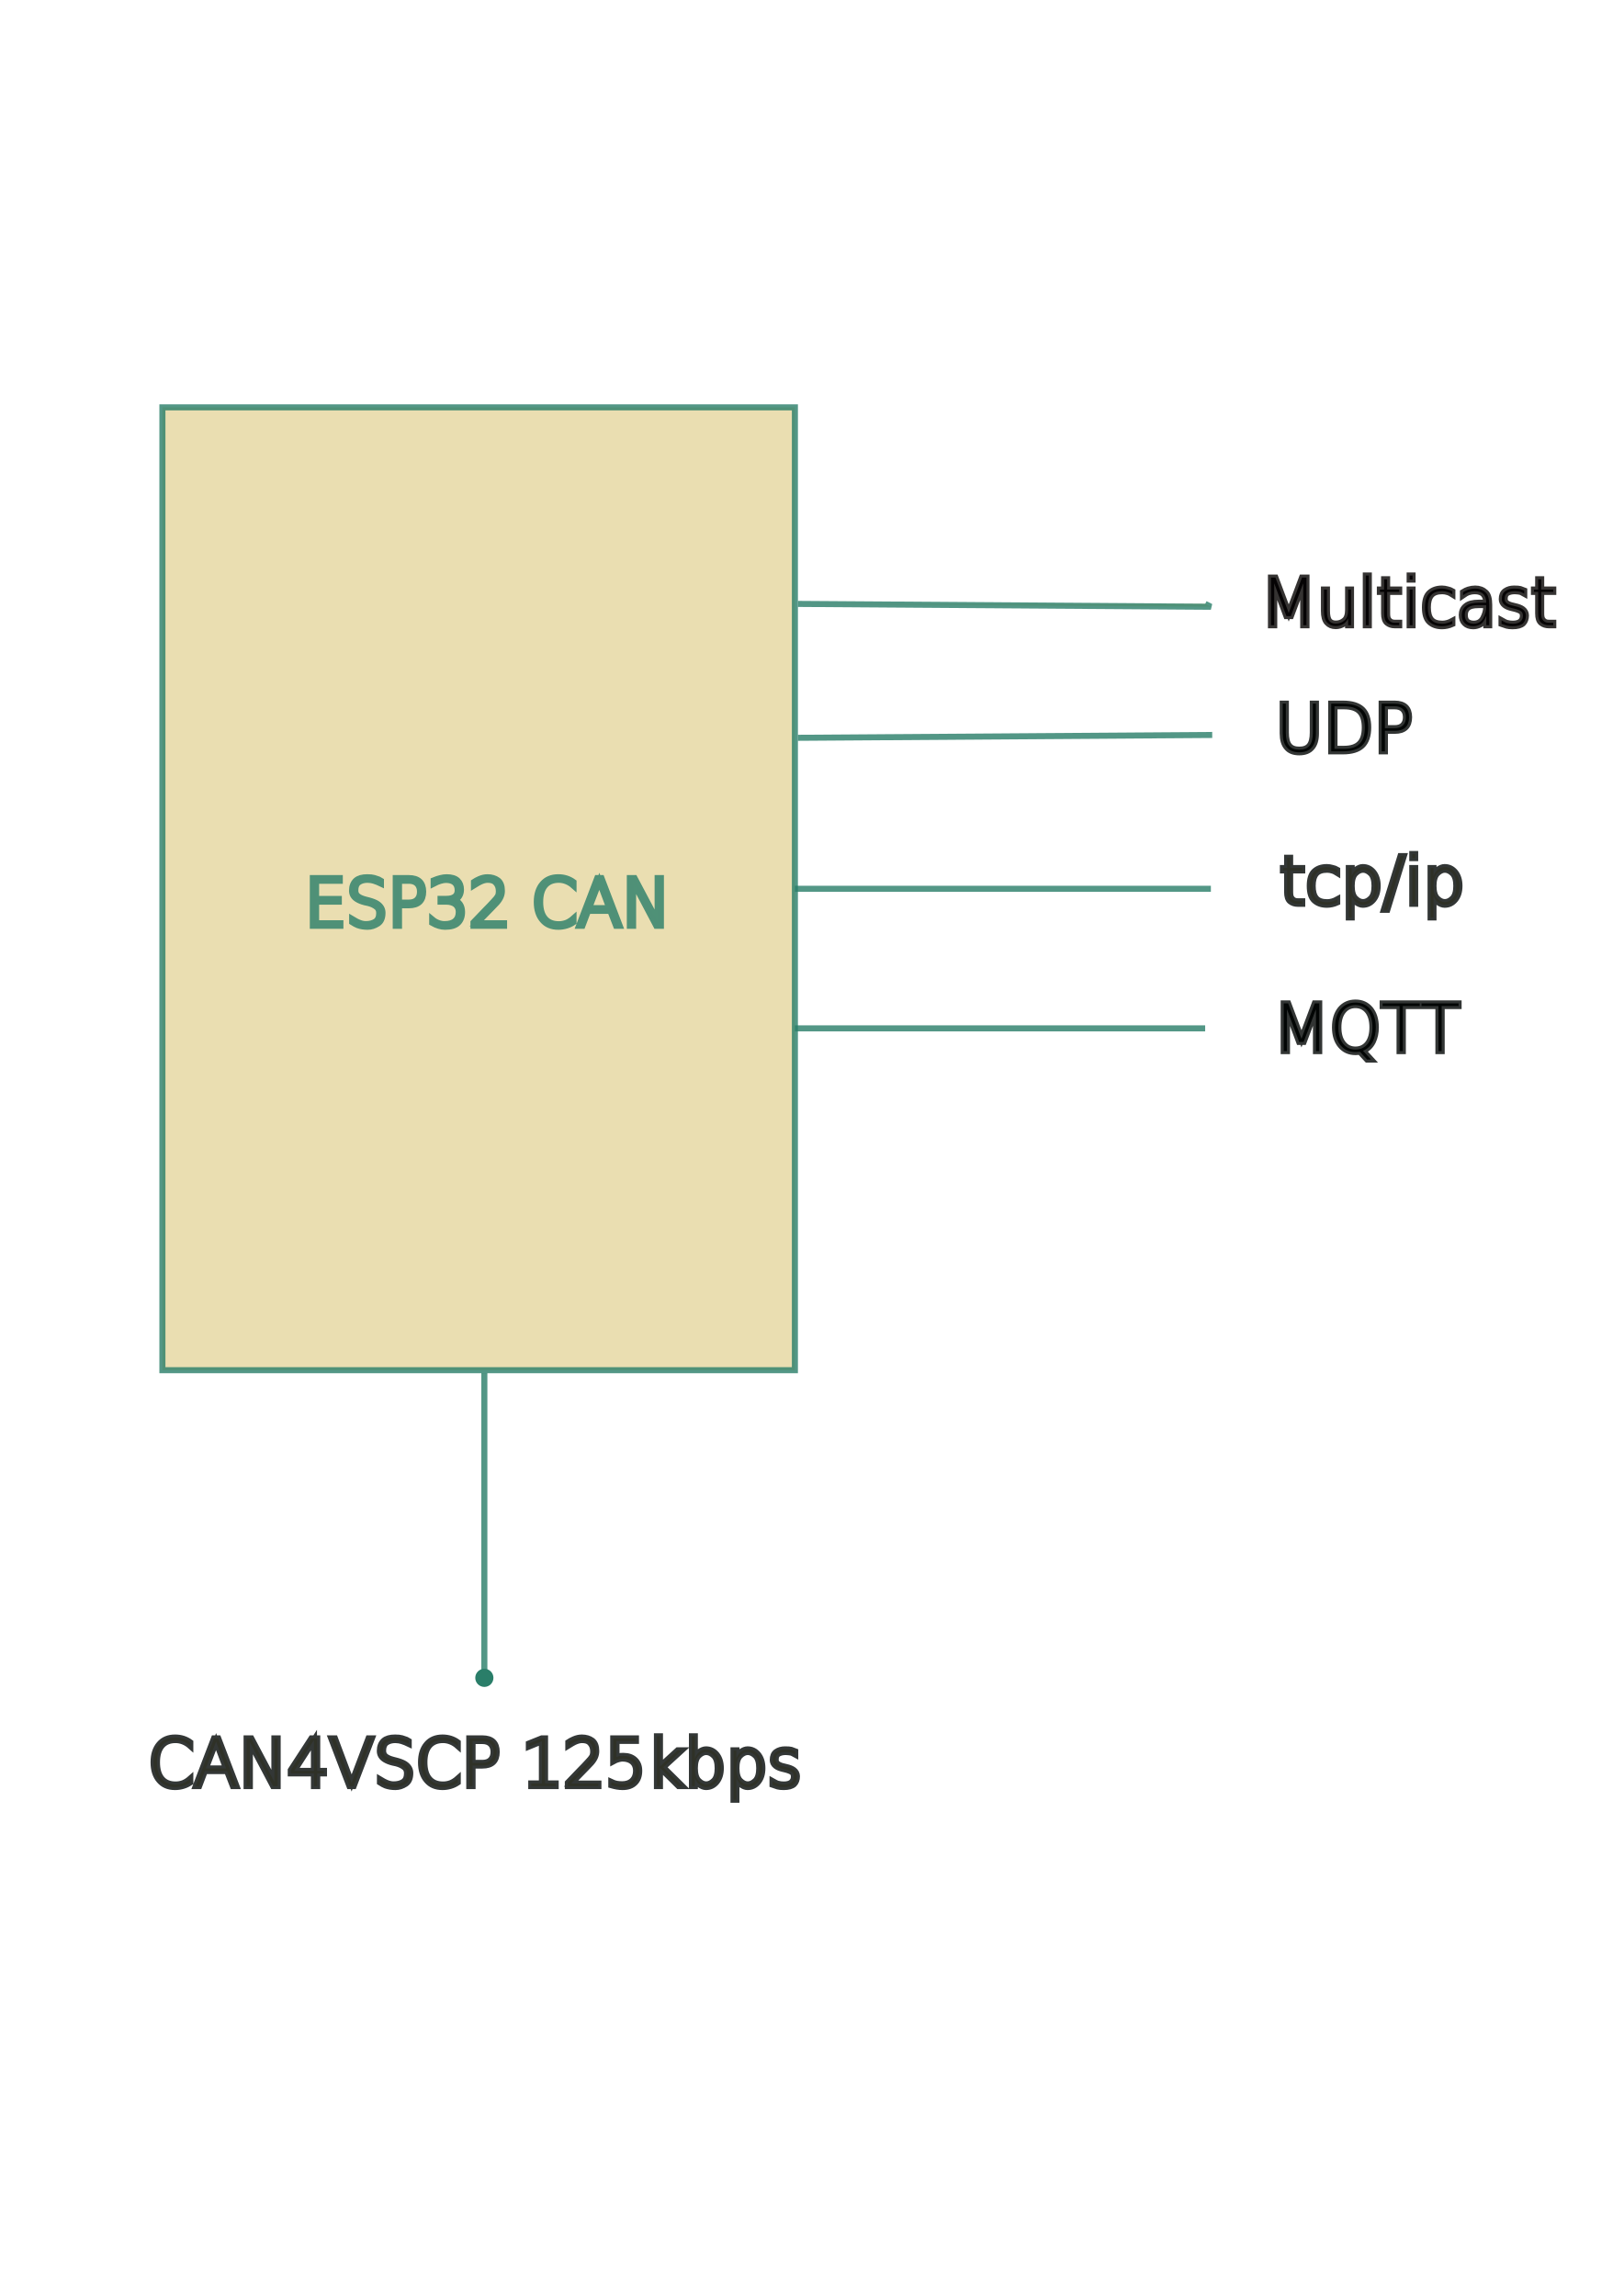
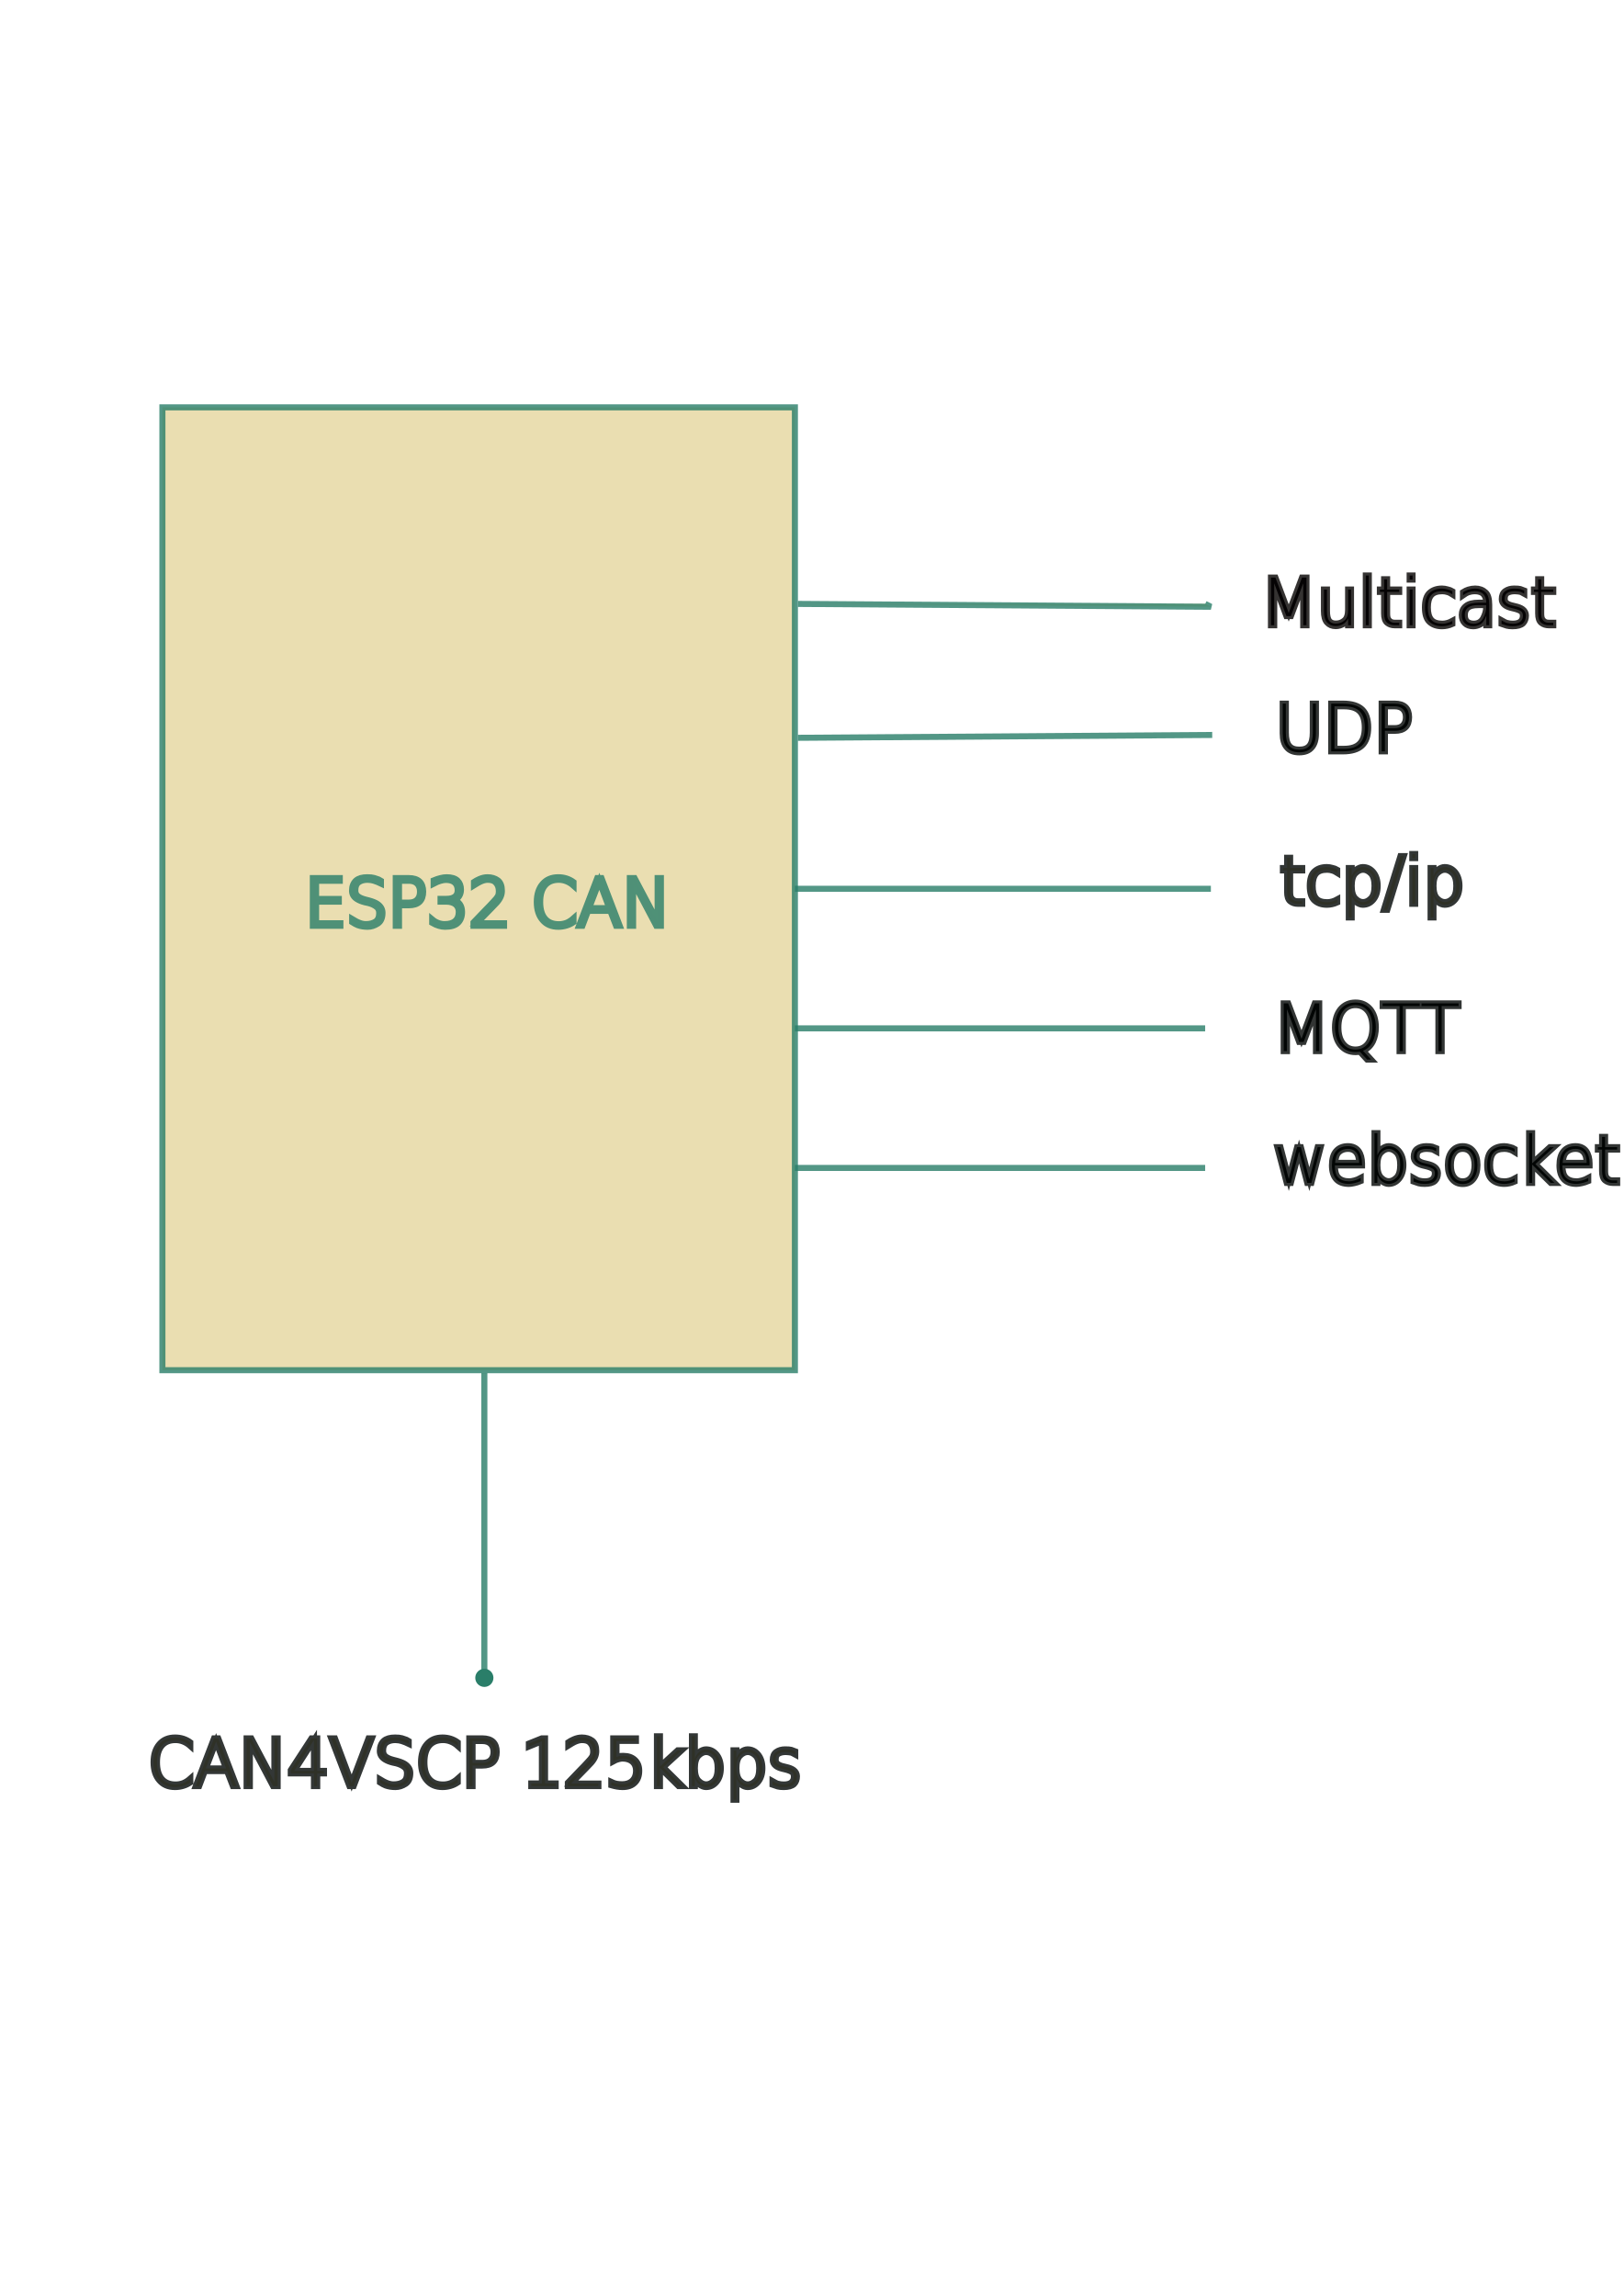
<svg xmlns="http://www.w3.org/2000/svg" width="210mm" height="297mm" viewBox="0 0 210 297" version="1.1" id="svg1">
  <defs id="defs1" />
  <g id="layer1">
    <rect style="fill:#e9ddaf;fill-opacity:0.98;stroke:#2a7e69;stroke-width:0.783;stroke-opacity:0.808" id="rect1" width="81.804" height="124.548" x="21.004" y="52.694" />
    <text xml:space="preserve" style="font-weight:200;font-size:8.467px;font-family:'DejaVu Sans';-inkscape-font-specification:'DejaVu Sans, Ultra-Light';text-align:start;writing-mode:lr-tb;direction:ltr;text-anchor:start;fill:#e9ddaf;fill-opacity:0.98;stroke:#2a7e69;stroke-width:0.783;stroke-opacity:0.808" x="39.428" y="119.758" id="text1">
      <tspan id="tspan1" style="stroke-width:0.783" x="39.428" y="119.758">ESP32 CAN</tspan>
    </text>
    <path style="fill:#e9ddaf;fill-opacity:0.98;stroke:#2a7e69;stroke-width:0.783;stroke-opacity:0.808" d="m 103.199,78.119 53.408,0.368 -0.737,-0.368" id="path1" />
    <path style="fill:#e9ddaf;fill-opacity:0.98;stroke:#2a7e69;stroke-width:0.783;stroke-opacity:0.808" d="m 103.196,95.438 53.585,-0.368" id="path2" />
    <path style="fill:#e9ddaf;fill-opacity:0.98;stroke:#2a7e69;stroke-width:0.783;stroke-opacity:0.808" d="m 102.808,114.968 c 53.799,0 53.799,0 53.799,0" id="path3" />
    <path style="fill:#e9ddaf;fill-opacity:0.98;stroke:#2a7e69;stroke-width:0.783;stroke-opacity:0.808" d="m 102.808,133.024 h 53.062" id="path4" />
+     <path style="fill:#e9ddaf;fill-opacity:0.98;stroke:#2a7e69;stroke-width:0.783;stroke-opacity:0.808" d="m 102.808,151.079 h 53.062" id="path4-3" />
    <text xml:space="preserve" style="font-weight:200;font-size:8.467px;font-family:'DejaVu Sans';-inkscape-font-specification:'DejaVu Sans, Ultra-Light';text-align:start;writing-mode:lr-tb;direction:ltr;text-anchor:start;fill:#02020b;fill-opacity:0.98;stroke:#060302;stroke-width:0.783;stroke-opacity:0.808" x="163.019" y="80.884" id="text4">
      <tspan style="stroke-width:0.783;fill:#02020b;fill-opacity:0.98;stroke:#060302;stroke-opacity:0.808" x="163.019" y="80.884" id="tspan5">Multicast</tspan>
    </text>
    <text xml:space="preserve" style="font-weight:200;font-size:8.467px;font-family:'DejaVu Sans';-inkscape-font-specification:'DejaVu Sans, Ultra-Light';text-align:start;writing-mode:lr-tb;direction:ltr;text-anchor:start;fill:#000000;fill-opacity:0.98;stroke:#020504;stroke-width:0.783;stroke-opacity:0.808" x="164.945" y="97.19" id="text6">
      <tspan style="stroke-width:0.783;fill:#000000;stroke:#020504;stroke-opacity:0.808" x="164.945" y="97.19" id="tspan7">UDP</tspan>
    </text>
    <text xml:space="preserve" style="font-weight:200;font-size:8.467px;font-family:'DejaVu Sans';-inkscape-font-specification:'DejaVu Sans, Ultra-Light';text-align:start;writing-mode:lr-tb;direction:ltr;text-anchor:start;fill:#e9ddaf;fill-opacity:0.98;stroke:#020706;stroke-width:0.783;stroke-opacity:0.808" x="165.5" y="116.912" id="text8">
      <tspan id="tspan8" style="stroke-width:0.783;stroke:#020706;stroke-opacity:0.808" x="165.5" y="116.912">tcp/ip</tspan>
    </text>
    <text xml:space="preserve" style="font-weight:200;font-size:8.467px;font-family:'DejaVu Sans';-inkscape-font-specification:'DejaVu Sans, Ultra-Light';text-align:start;writing-mode:lr-tb;direction:ltr;text-anchor:start;fill:#000000;fill-opacity:0.98;stroke:#020504;stroke-width:0.783;stroke-opacity:0.808" x="164.669" y="135.967" id="text9">
      <tspan id="tspan9" style="stroke-width:0.783;fill:#000000;stroke:#020504;stroke-opacity:0.808" x="164.669" y="135.967">MQTT</tspan>
    </text>
+     <text xml:space="preserve" style="font-weight:200;font-size:8.467px;font-family:'DejaVu Sans';-inkscape-font-specification:'DejaVu Sans, Ultra-Light';text-align:start;writing-mode:lr-tb;direction:ltr;text-anchor:start;fill:#000000;fill-opacity:0.98;stroke:#020504;stroke-width:0.783;stroke-opacity:0.808" x="164.669" y="153.017" id="text9-1">
+       <tspan id="tspan9-2" style="fill:#000000;stroke:#020504;stroke-width:0.783;stroke-opacity:0.808" x="164.669" y="153.017">websocket</tspan>
+     </text>
    <path style="fill:#e9ddaf;fill-opacity:0.98;stroke:#2a7e69;stroke-width:0.783;stroke-opacity:0.808" d="m 62.643,177.61 v 39.428" id="path9" />
    <circle id="path10" style="fill:#2a7e69;stroke:none;stroke-width:0.265" cx="62.643" cy="217.038" r="1.175" />
    <text xml:space="preserve" style="font-weight:200;font-size:8.467px;font-family:'DejaVu Sans';-inkscape-font-specification:'DejaVu Sans, Ultra-Light';text-align:start;writing-mode:lr-tb;direction:ltr;text-anchor:start;fill:#e9ddaf;fill-opacity:0.98;stroke:#030807;stroke-width:0.783;stroke-opacity:0.808" x="19.16" y="231.041" id="text10">
      <tspan id="tspan10" style="stroke-width:0.783;stroke:#030807;stroke-opacity:0.808" x="19.16" y="231.041">CAN4VSCP 125kbps</tspan>
    </text>
  </g>
</svg>
